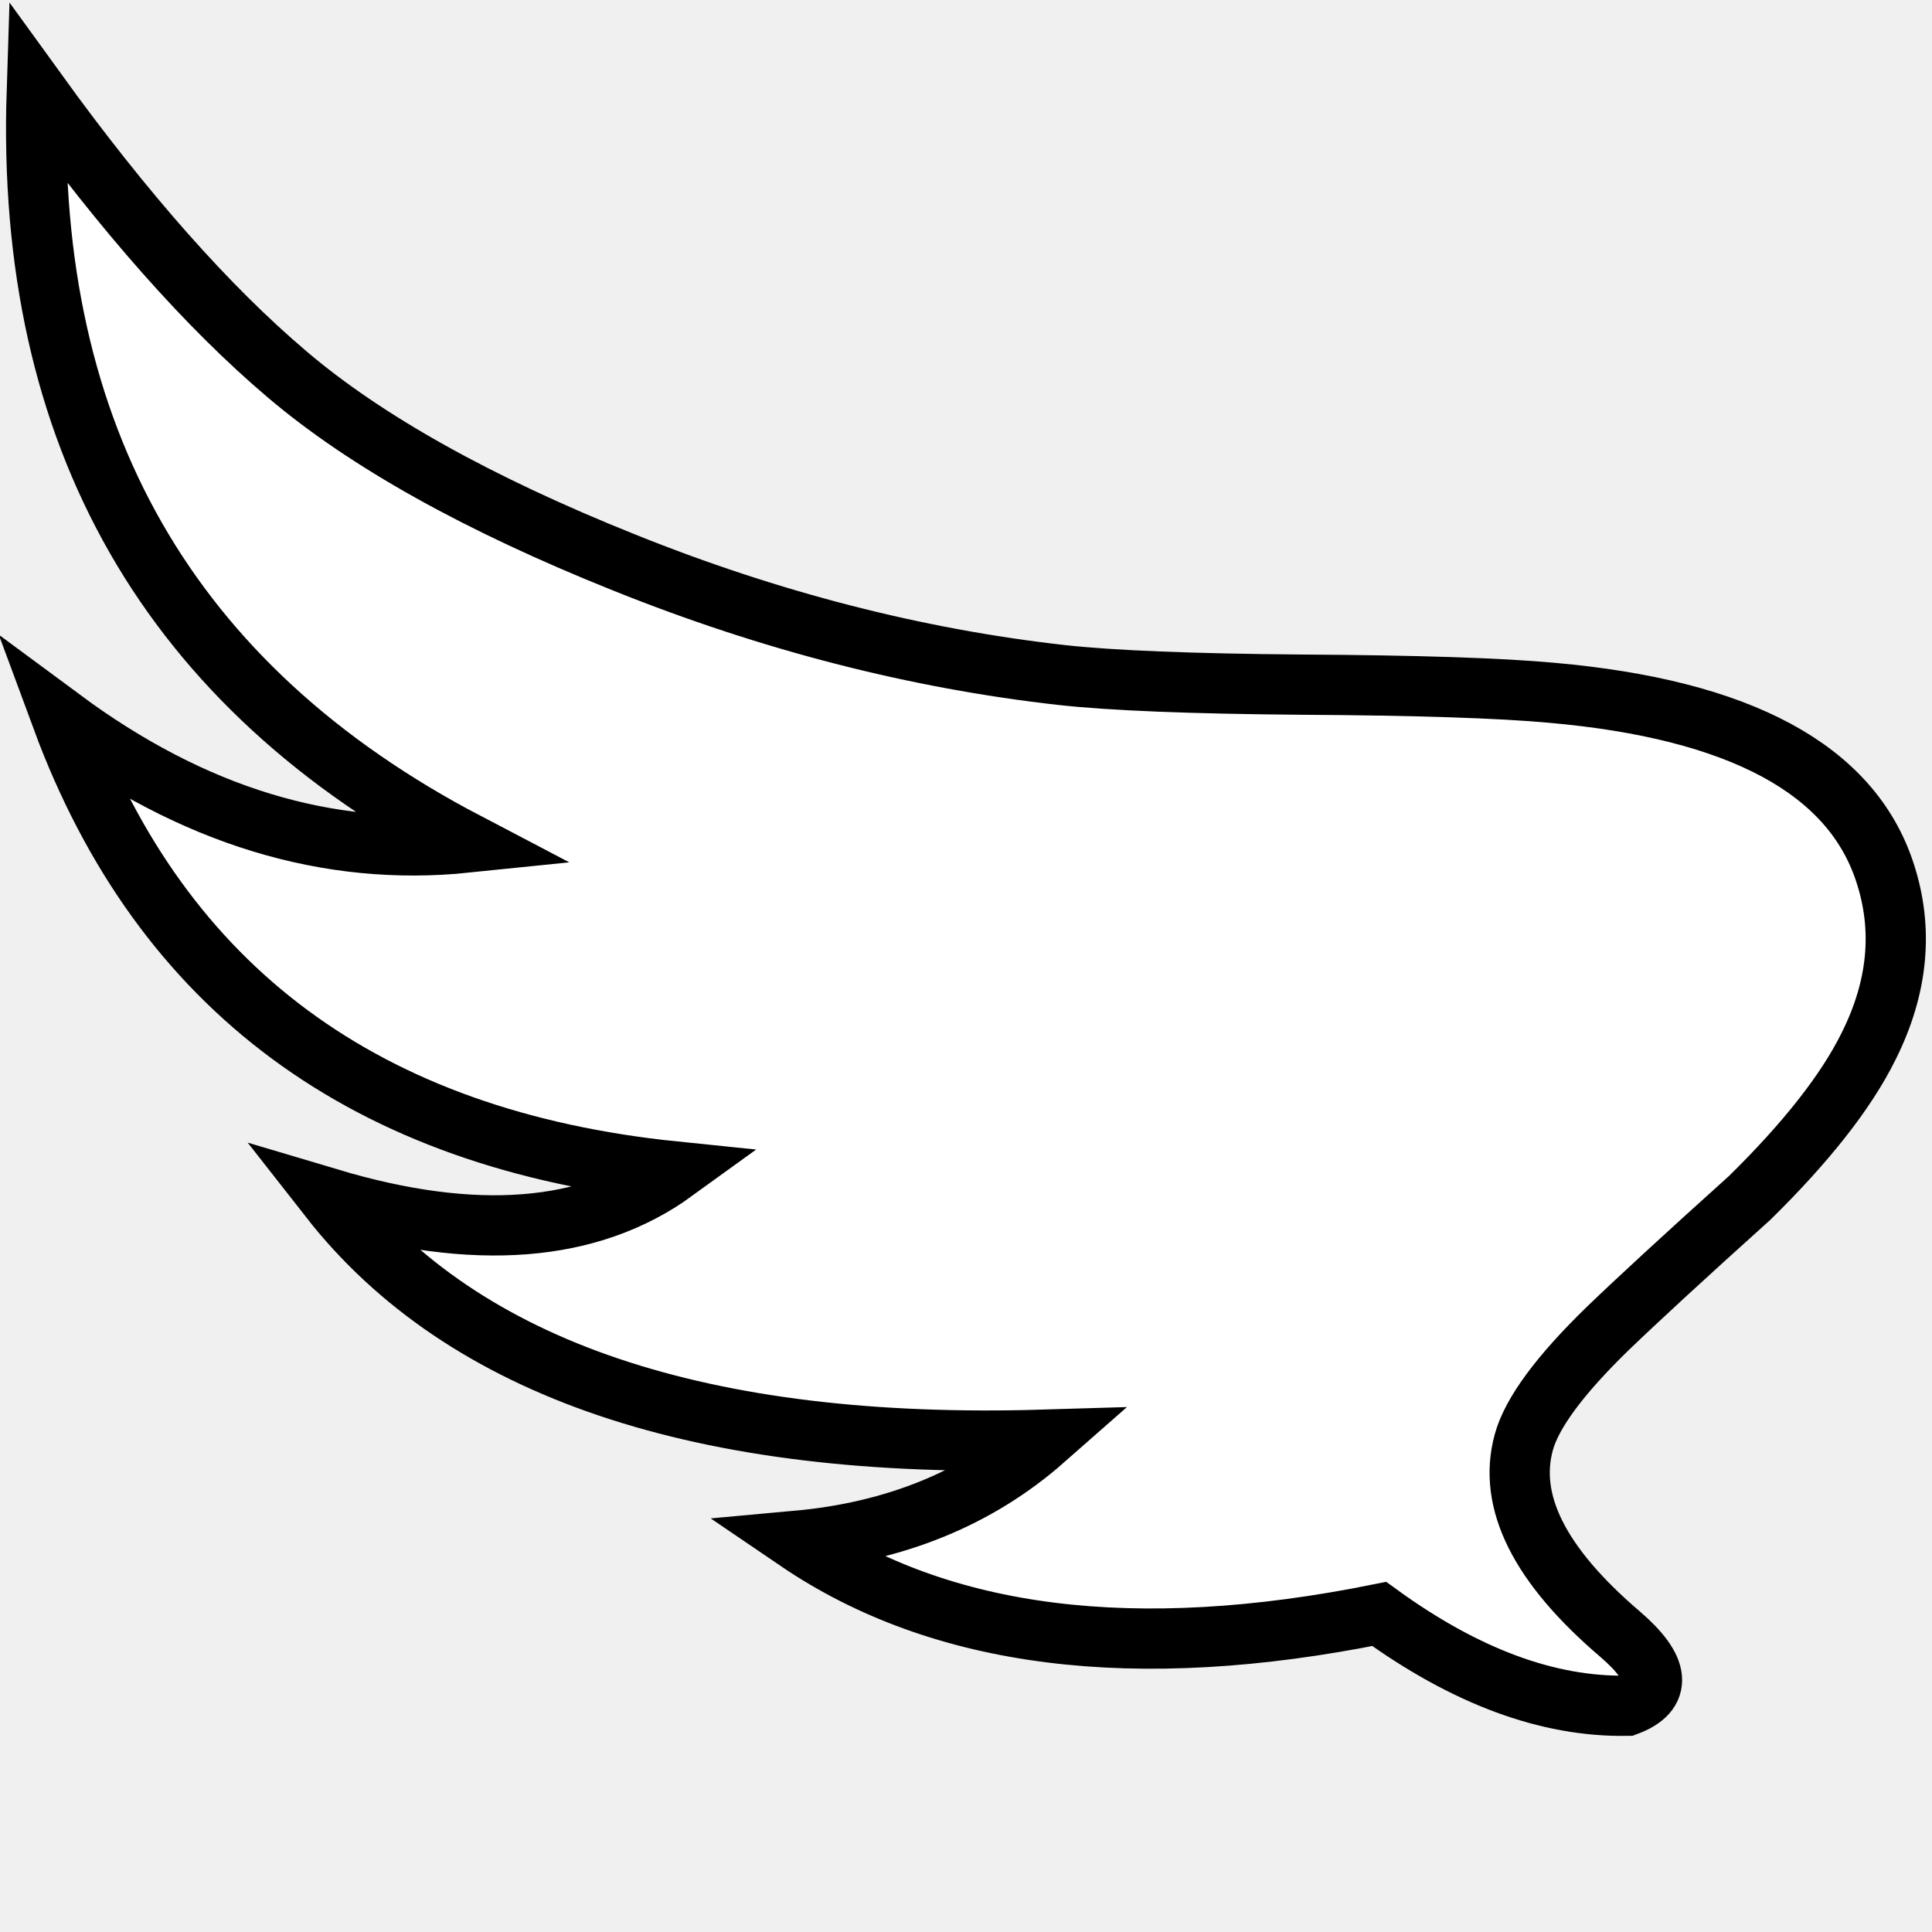
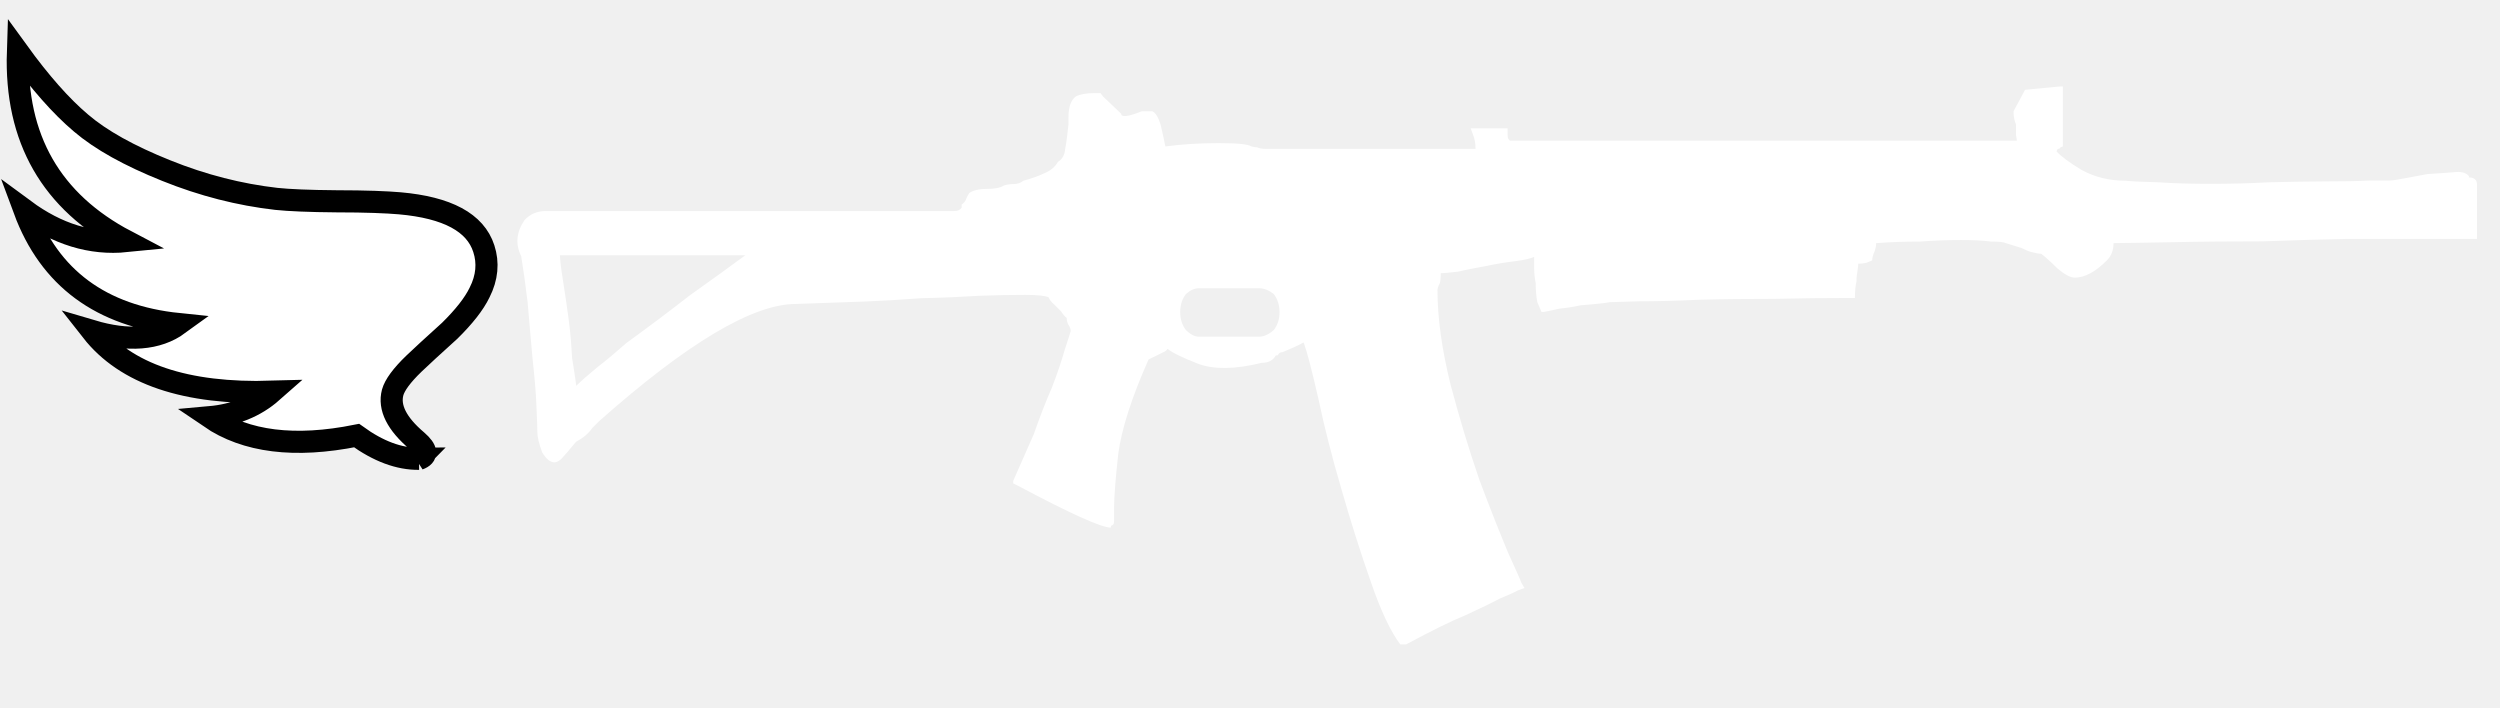
- <svg xmlns="http://www.w3.org/2000/svg" version="1.1" id="Layer_1" x="0px" y="0px" width="32.074px" height="32.074px" viewBox="0 0 32.074 32.074" enable-background="new 0 0 32.074 32.074" xml:space="preserve">
-   <g id="Layer_1_1_">
- </g>
-   <g id="topo">
- </g>
-   <g transform="matrix( 1, 0, 0, 1, 0,0) ">
-     <g>
-       <path id="Layer0_0_1_STROKES" fill="#FFFFFF" stroke="#000000" stroke-linecap="round" d="M27.009,28.318    c0.593-0.221,0.552-0.617-0.116-1.191c-1.334-1.139-1.866-2.197-1.596-3.182c0.132-0.486,0.598-1.117,1.397-1.893    c0.466-0.449,1.249-1.172,2.354-2.166c0.938-0.922,1.599-1.76,1.972-2.514c0.492-0.982,0.583-1.945,0.272-2.889    c-0.56-1.712-2.405-2.707-5.535-2.982c-0.848-0.078-2.233-0.124-4.157-0.135c-1.821-0.015-3.148-0.068-3.979-0.16    c-2.416-0.272-4.836-0.894-7.258-1.867C7.938,8.367,6.071,7.325,4.763,6.212C3.452,5.1,2.067,3.536,0.61,1.521    c-0.185,5.724,2.195,9.879,7.139,12.468c-2.309,0.238-4.547-0.446-6.719-2.053c1.658,4.485,5.049,6.988,10.169,7.512    c-1.405,1.018-3.315,1.168-5.726,0.449c2.223,2.84,6.178,4.176,11.864,4.004c-1.101,0.969-2.47,1.529-4.104,1.678    c2.391,1.627,5.613,2.031,9.664,1.215C24.326,27.83,25.695,28.34,27.009,28.318z" />
+ <svg xmlns="http://www.w3.org/2000/svg" id="_Слой_1" data-name="Слой_1" version="1.1" viewBox="0 0 113.01 32">
+   <defs>
+     <style>
+       .st0 {
+         fill-rule: evenodd;
+       }
+ 
+       .st0, .st1 {
+         fill: #fff;
+       }
+ 
+       .st1 {
+         stroke: #000;
+         stroke-linecap: round;
+       }
+     </style>
+   </defs>
+   <g id="Selected_Items">
+     <g id="Selected_Items1" data-name="Selected_Items">
+       <path class="st0" d="M111.6,8.02c.25,0,.37.11.37.33v2.45h-5.86c-1.14.02-2.41.06-3.82.11-1.38,0-2.77.01-4.15.04-1.29.02-2.15.04-2.6.04,0,.32-.1.58-.3.78-.52.52-1,.78-1.45.78-.2,0-.46-.14-.78-.41-.32-.32-.57-.54-.74-.67-.1,0-.23-.02-.41-.07-.12-.02-.28-.09-.48-.19l-.71-.22c-.1-.05-.32-.07-.67-.07-.37-.05-.83-.07-1.37-.07s-1.14.02-1.85.07c-.64,0-1.3.02-1.97.07,0,.1-.02.22-.07.37-.08.17-.11.31-.11.41l-.26.11c-.1.02-.22.04-.37.04,0,.07-.01.2-.04.37-.02.1-.04.25-.04.44-.05.2-.07.44-.07.74h-.3c-1.01,0-2.13.01-3.34.04-1.19,0-2.33.01-3.41.04-1.06.05-1.97.07-2.71.07-.74.02-1.19.04-1.33.04-.1.02-.27.05-.52.07-.22.02-.48.05-.78.07-.32.07-.64.12-.96.15-.3.07-.53.12-.71.15h-.11l-.19-.45c-.05-.27-.07-.56-.07-.85-.05-.25-.07-.47-.07-.67v-.52c-.15.07-.42.14-.81.19-.42.05-.87.12-1.33.22-.44.08-.88.16-1.3.26-.42.05-.68.07-.78.07,0,.15-.01.3-.04.44-.08.15-.11.26-.11.33,0,1.26.2,2.68.59,4.26.4,1.51.83,2.94,1.3,4.3.49,1.31.93,2.41,1.3,3.3.4.87.59,1.31.59,1.34l.15.26-.3.11c-.12.07-.4.2-.82.37-.37.2-.88.44-1.52.74-.67.27-1.57.72-2.71,1.33h-.26c-.42-.55-.87-1.48-1.33-2.82-.47-1.33-.91-2.73-1.33-4.19-.42-1.43-.77-2.79-1.04-4.08-.3-1.31-.52-2.16-.67-2.56-.22.12-.54.27-.96.44-.1,0-.16.04-.19.11,0,.03-.04.04-.11.04-.12.22-.33.33-.63.33-1.21.3-2.18.31-2.89.04-.69-.27-1.15-.49-1.37-.67-.05.07-.11.12-.19.15l-.67.33c-.77,1.73-1.22,3.15-1.37,4.26-.12,1.11-.19,1.93-.19,2.45v.59c0,.1-.02.16-.07.19-.05,0-.08.04-.08.11-.42,0-1.82-.63-4.19-1.89l-.22-.11v-.11c.3-.67.6-1.37.93-2.11.27-.77.54-1.47.82-2.11.25-.64.44-1.22.59-1.74.15-.44.23-.72.26-.81,0-.1-.04-.2-.11-.3-.05-.1-.07-.2-.07-.3-.08-.05-.16-.15-.26-.3-.1-.1-.2-.2-.3-.3-.12-.1-.21-.21-.26-.33-.15-.07-.49-.11-1.04-.11-.62,0-1.31.01-2.08.04-.79.05-1.67.09-2.63.11-.91.07-1.77.12-2.56.15l-3.11.11c-1.95,0-4.92,1.77-8.9,5.3l-.3.3c-.17.25-.42.46-.74.63-.35.42-.57.68-.67.78-.12.1-.22.15-.3.15-.2,0-.38-.15-.56-.45-.15-.4-.22-.7-.22-.93,0-.12-.01-.5-.04-1.15-.02-.62-.09-1.35-.18-2.19-.07-.82-.15-1.66-.22-2.52-.1-.84-.2-1.53-.29-2.08-.27-.54-.22-1.09.15-1.63.25-.27.57-.41.96-.41h18.47c.15,0,.26-.05.33-.15v-.14c.1-.07.16-.15.19-.22.02-.07.07-.17.15-.3.17-.12.43-.19.78-.19.37,0,.63-.05.78-.15.15-.05.3-.07.45-.07.17,0,.32-.05.44-.15.37-.1.68-.21.93-.33.3-.12.51-.3.63-.52.2-.12.31-.32.33-.59.05-.25.1-.62.15-1.11v-.33c0-.45.11-.76.33-.93.2-.1.47-.15.82-.15h.3l.11.15.82.78c0,.17.31.14.93-.11h.48c.15.07.27.27.37.59.08.32.15.66.22,1,.74-.1,1.54-.15,2.41-.15s1.33.05,1.48.15c.1.03.19.04.26.04.1.05.24.07.41.07h9.46c0-.25-.04-.46-.11-.63l-.11-.3h1.67v.3c0,.12.03.2.07.22,0,.02.03.04.07.04h22.88s-.01-.14-.04-.26v-.48c-.07-.15-.11-.35-.11-.59l.52-.97,1.56-.15h.15v2.71l-.11.04c-.02.05-.06.07-.11.07-.03.02-.05.06-.07.11.2.22.58.51,1.15.85.59.32,1.25.48,1.97.48.27.03.76.05,1.48.07.72.05,1.51.07,2.37.07s1.74-.02,2.63-.07c.96-.02,1.82-.04,2.56-.04.79,0,1.46-.01,2-.04h.93c.1,0,.33-.04.71-.11.27-.05.59-.11.96-.18.42-.03.8-.05,1.15-.08.37-.05.62.01.74.18ZM54.2,13.03c-.2,0-.4.09-.59.26-.17.22-.26.49-.26.82s.09.59.26.81c.2.2.4.3.59.3h2.71c.22,0,.44-.1.67-.3.17-.22.26-.49.26-.81s-.09-.59-.26-.82c-.22-.17-.44-.26-.67-.26h-2.71ZM25.49,12.95c.08.49.15,1,.22,1.52.08.59.12,1.16.15,1.71.08.47.14.89.19,1.26.22-.22.53-.49.93-.82.45-.35.89-.72,1.33-1.11.99-.72,1.94-1.43,2.86-2.15.94-.67,1.78-1.27,2.52-1.82h-8.38c.02.39.09.86.18,1.41Z" />
    </g>
  </g>
+   <path id="Layer0_0_1_STROKES" class="st1" d="M18.93,20.75c.41-.15.38-.42-.08-.82-.92-.78-1.28-1.51-1.1-2.19.09-.33.41-.77.96-1.3.32-.31.86-.8,1.62-1.49.64-.63,1.1-1.21,1.35-1.73.34-.67.4-1.34.19-1.98-.38-1.18-1.65-1.86-3.8-2.05-.58-.05-1.53-.09-2.85-.09-1.25-.01-2.16-.05-2.73-.11-1.66-.19-3.32-.61-4.98-1.28-1.67-.67-2.95-1.38-3.85-2.15-.9-.76-1.85-1.84-2.85-3.22-.13,3.93,1.51,6.78,4.9,8.56-1.59.16-3.12-.31-4.61-1.41,1.14,3.08,3.47,4.8,6.98,5.16-.96.7-2.28.8-3.93.31,1.53,1.95,4.24,2.87,8.15,2.75-.76.67-1.7,1.05-2.82,1.15,1.64,1.12,3.85,1.39,6.64.83.98.71,1.92,1.06,2.82,1.05Z" />
</svg>
